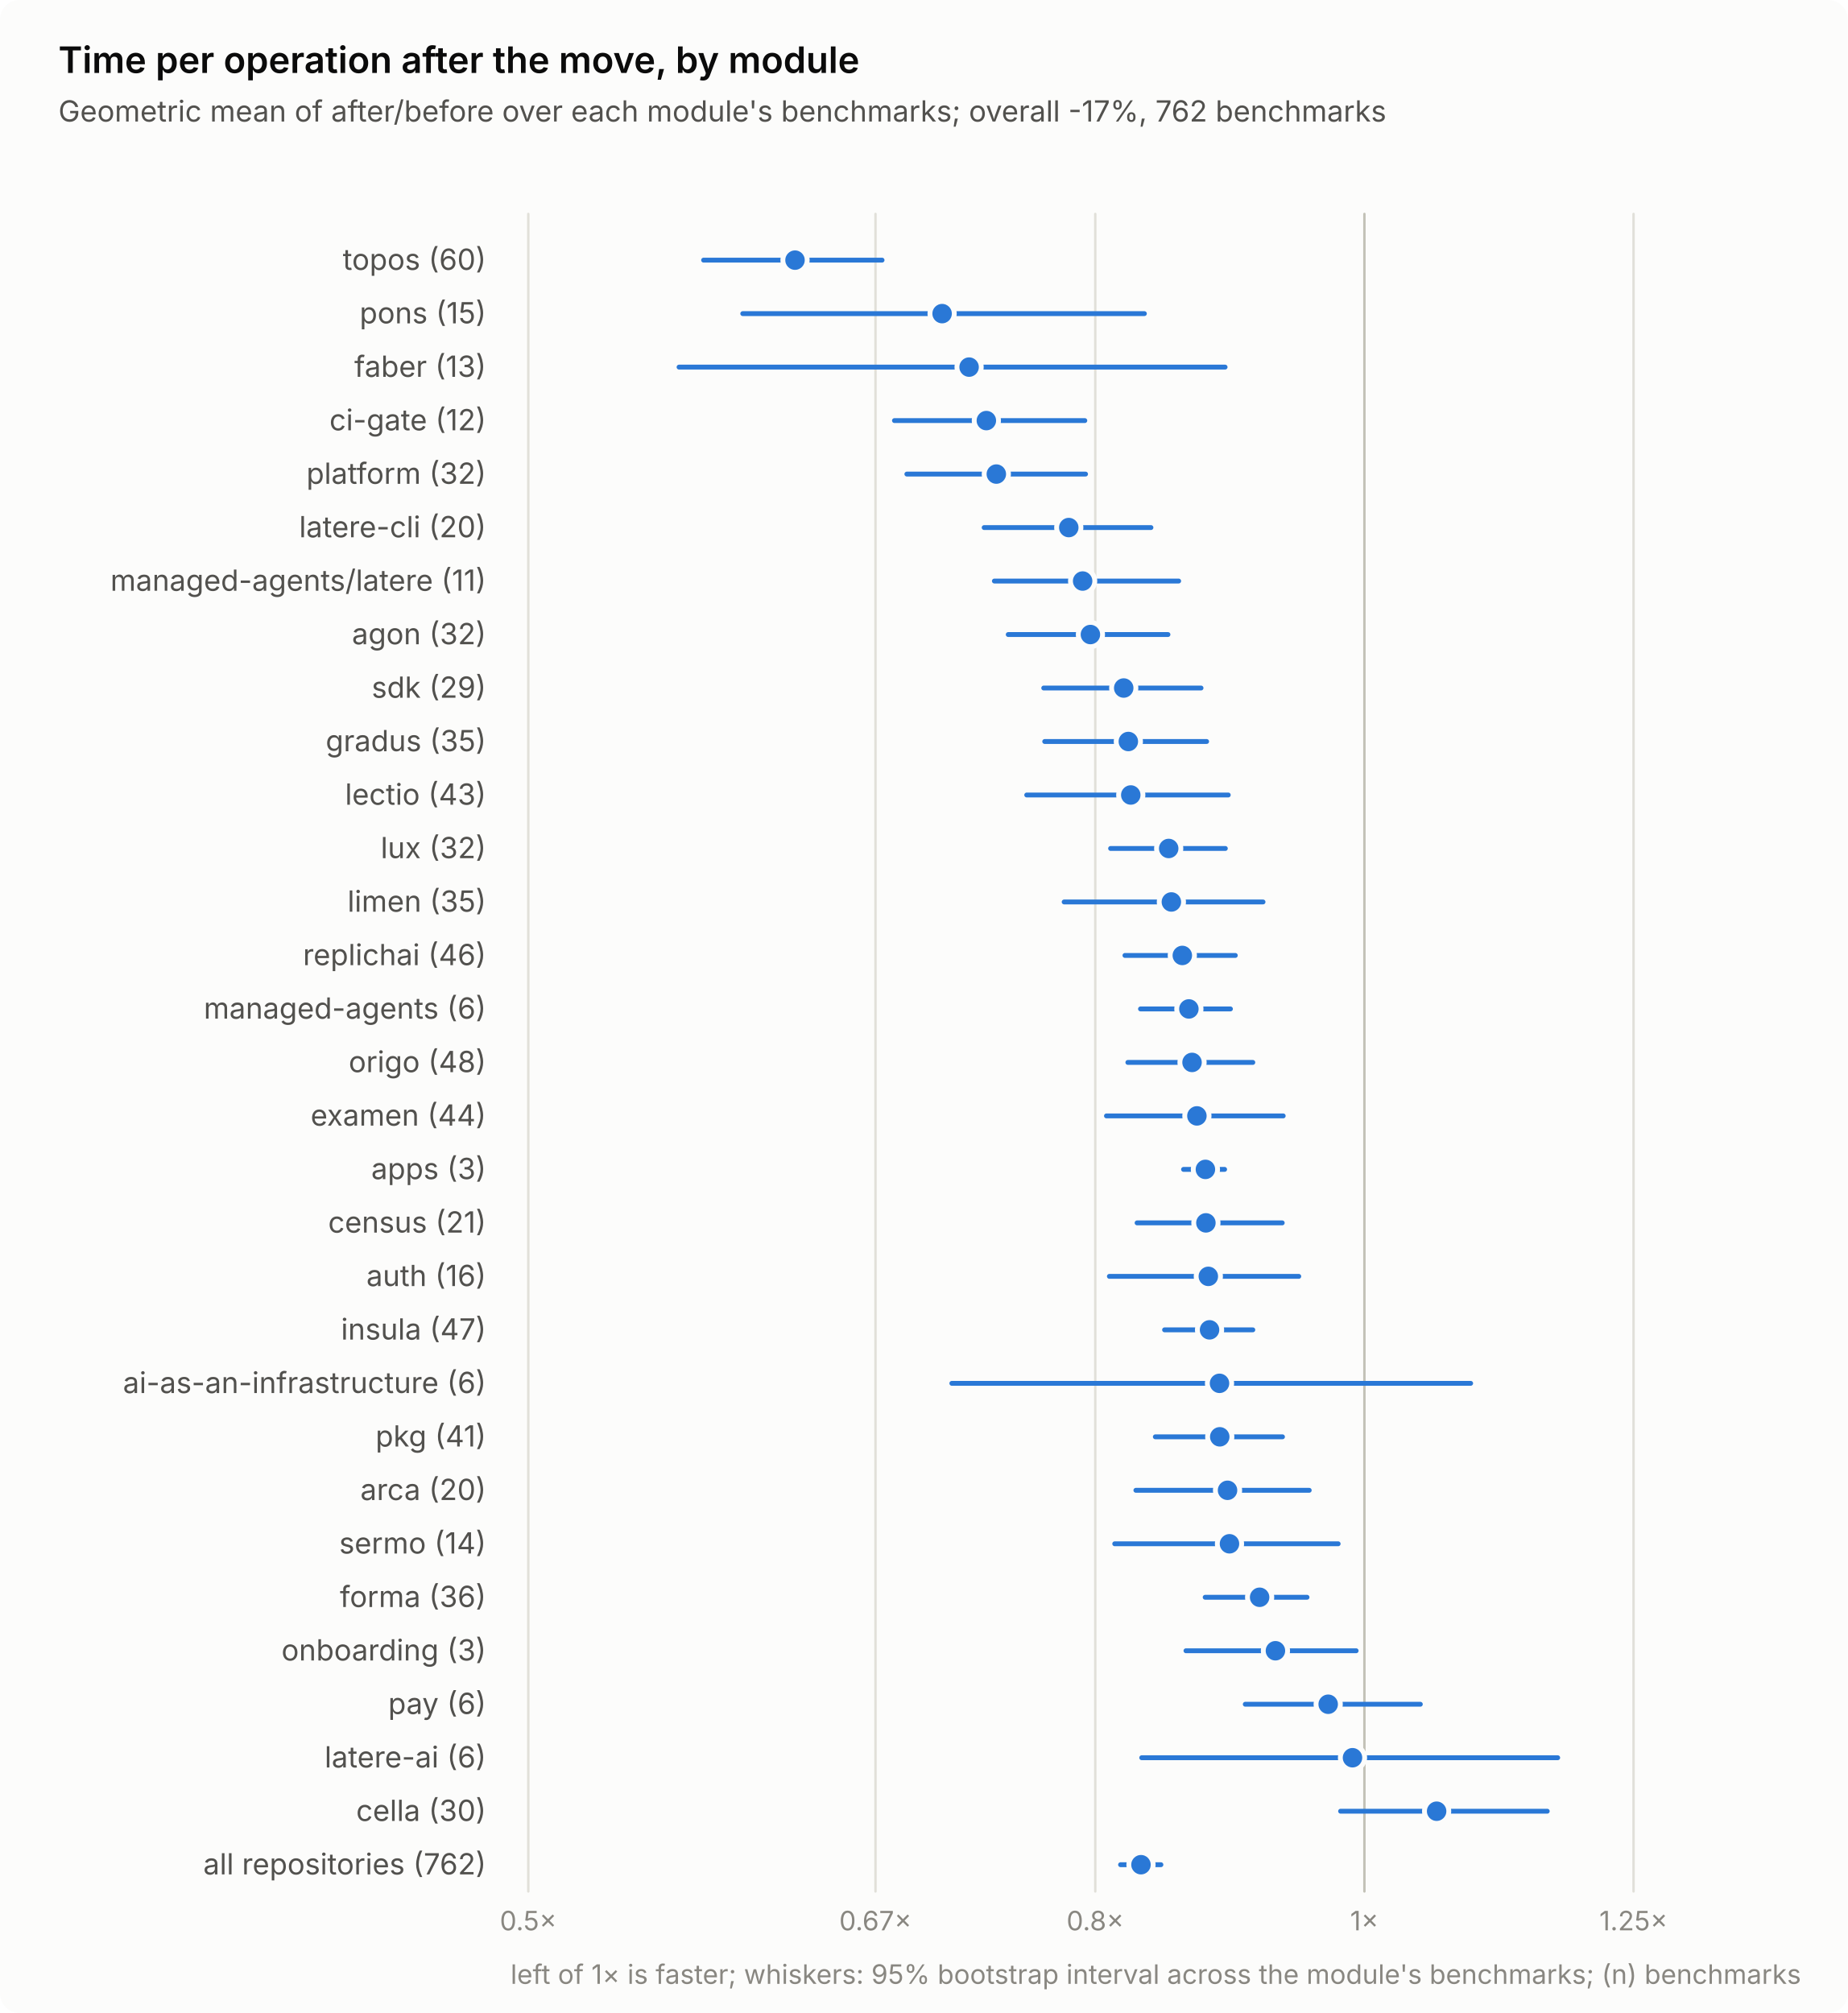
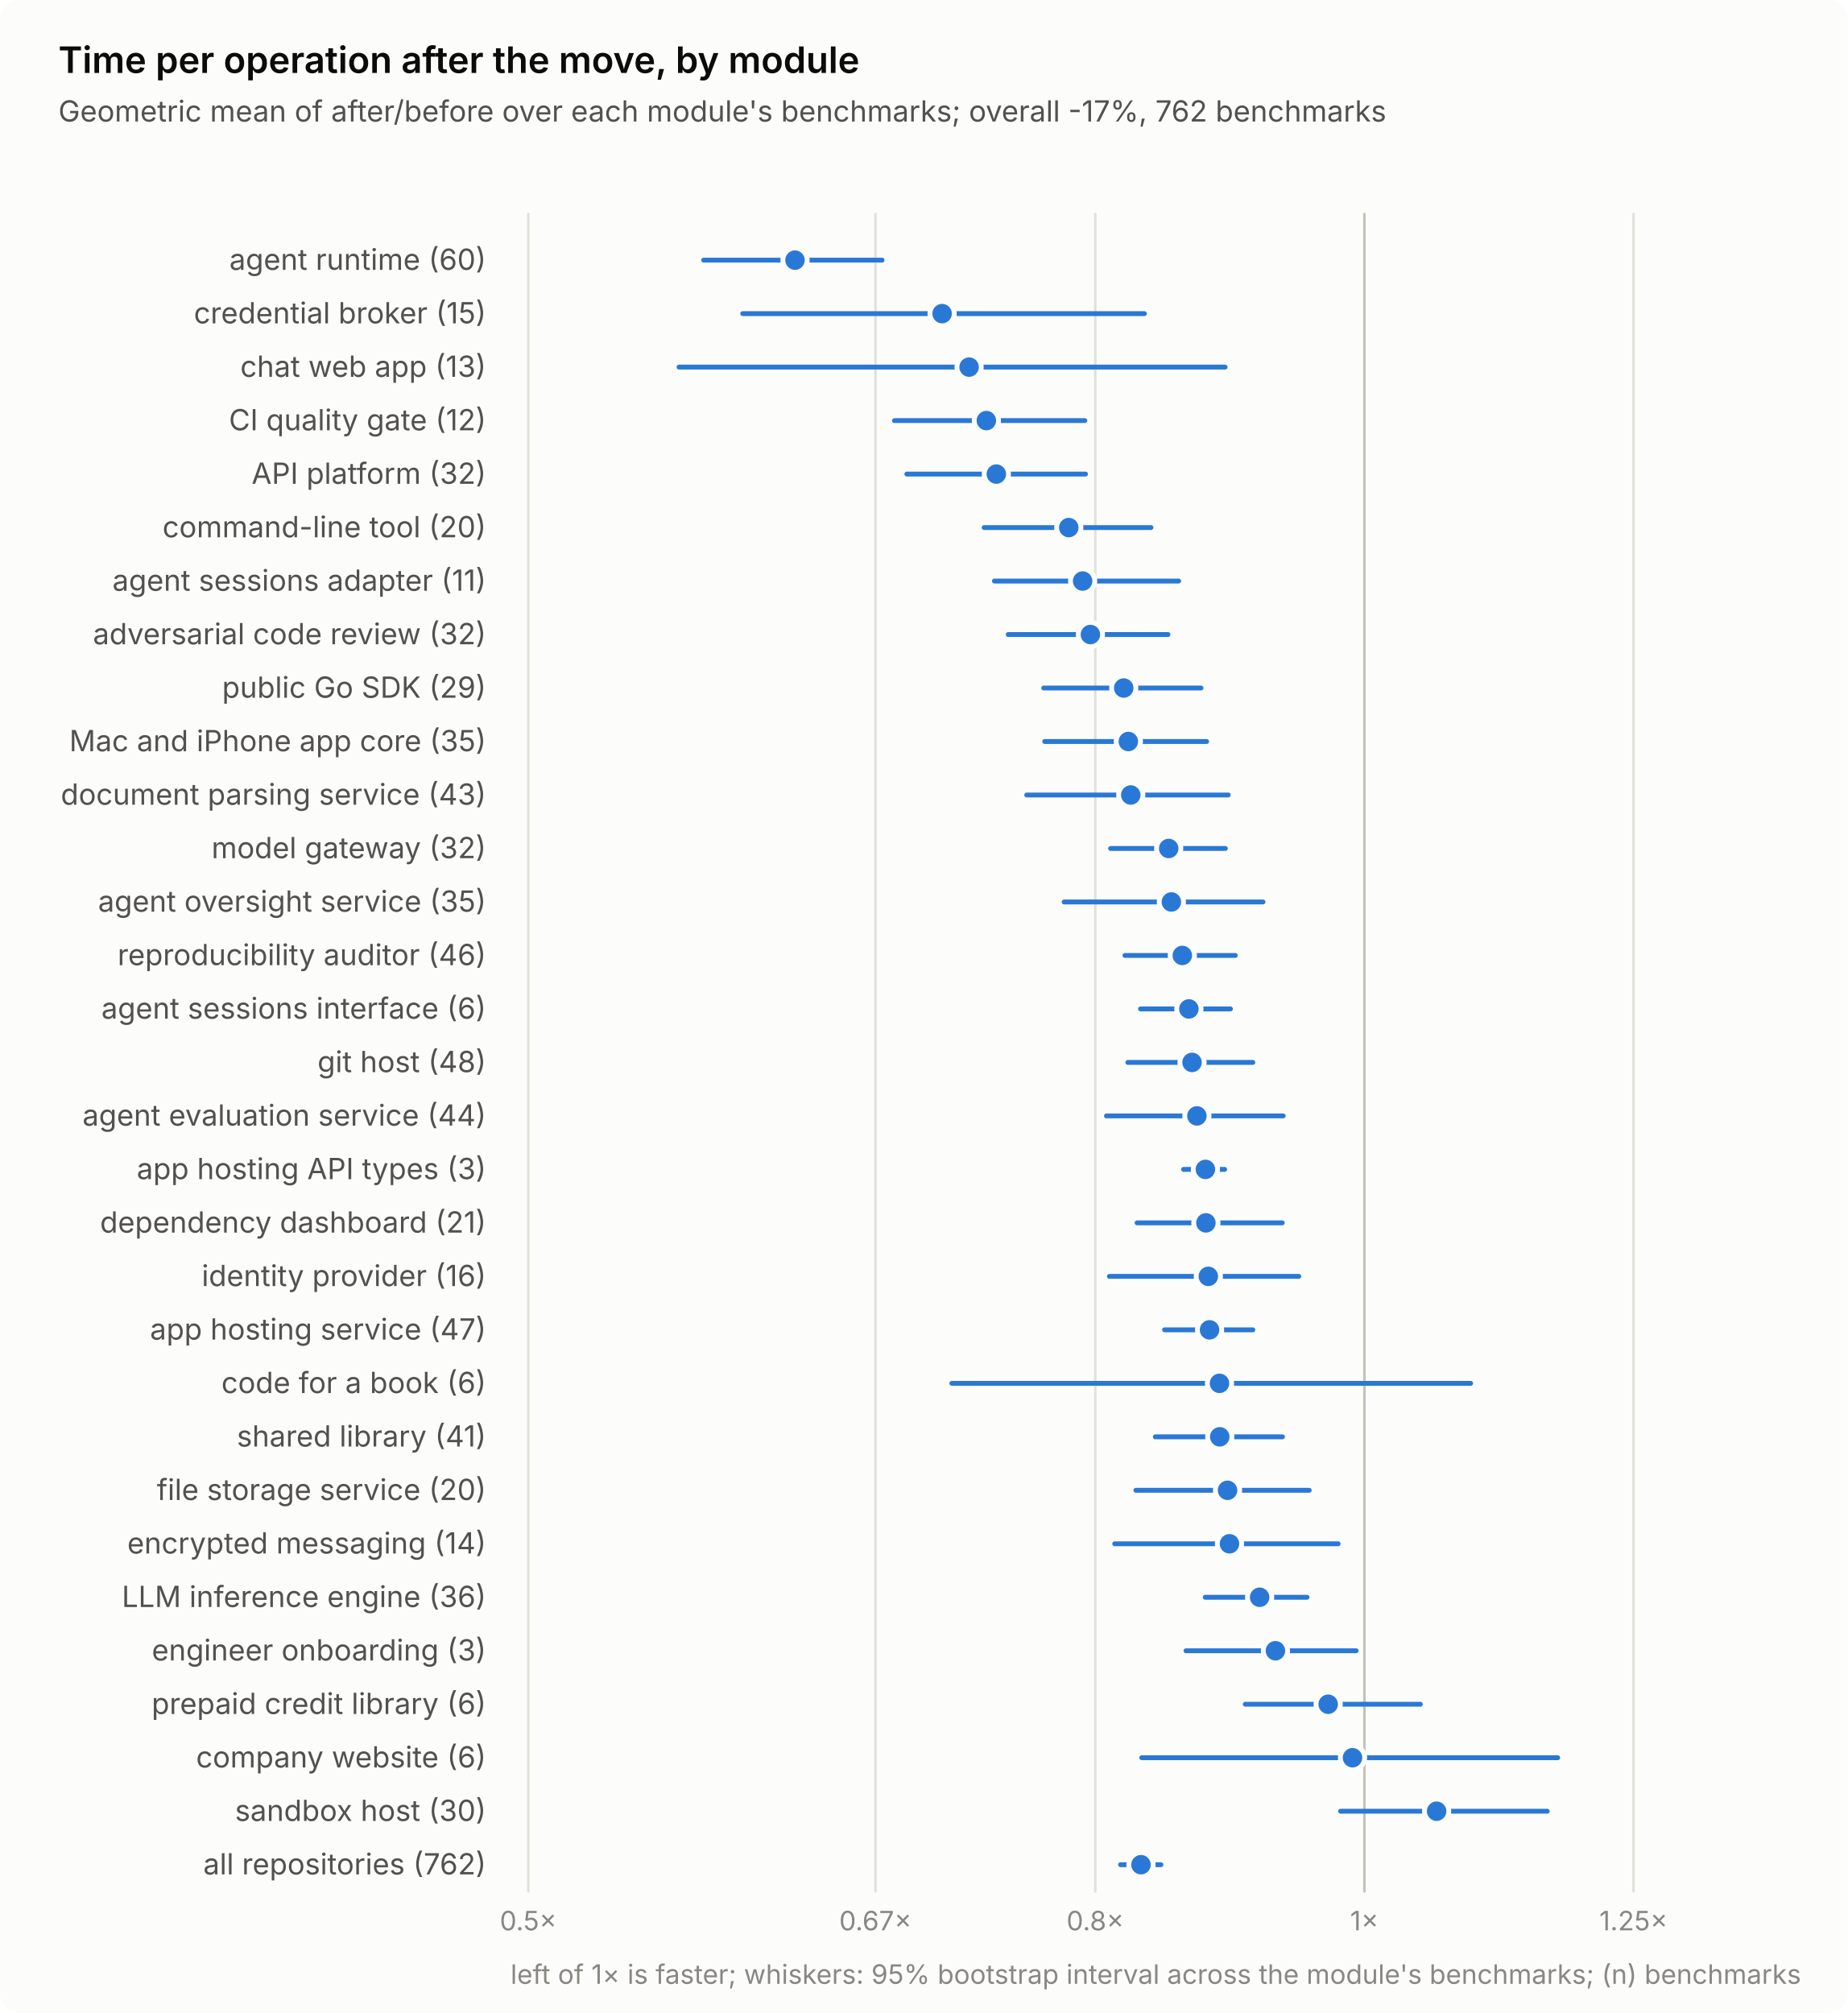
<svg xmlns="http://www.w3.org/2000/svg" viewBox="0 0 760 828" width="760" height="828" font-family="system-ui, -apple-system, &quot;Segoe UI&quot;, sans-serif" role="img">
  <rect width="760" height="828" rx="8" fill="#fcfcfb" />
  <text x="24.0" y="30.0" font-size="15" fill="#0b0b0b" text-anchor="start" font-weight="600">Time per operation after the move, by module</text>
  <text x="24.0" y="50.0" font-size="12" fill="#52514e" text-anchor="start" font-weight="400">Geometric mean of after/before over each module's benchmarks; overall -17%, 762 benchmarks</text>
  <line x1="217.3" y1="88.0" x2="217.3" y2="778.0" stroke="#e1e0d9" stroke-width="1" stroke-linecap="round" />
  <text x="217.3" y="794.0" font-size="11" fill="#898781" text-anchor="middle" font-variant-numeric="tabular-nums">0.5×</text>
  <line x1="360.1" y1="88.0" x2="360.1" y2="778.0" stroke="#e1e0d9" stroke-width="1" stroke-linecap="round" />
  <text x="360.1" y="794.0" font-size="11" fill="#898781" text-anchor="middle" font-variant-numeric="tabular-nums">0.67×</text>
  <line x1="450.5" y1="88.0" x2="450.5" y2="778.0" stroke="#e1e0d9" stroke-width="1" stroke-linecap="round" />
  <text x="450.5" y="794.0" font-size="11" fill="#898781" text-anchor="middle" font-variant-numeric="tabular-nums">0.8×</text>
  <line x1="561.2" y1="88.0" x2="561.2" y2="778.0" stroke="#c3c2b7" stroke-width="1" stroke-linecap="round" />
  <text x="561.2" y="794.0" font-size="11" fill="#898781" text-anchor="middle" font-variant-numeric="tabular-nums">1×</text>
  <line x1="671.9" y1="88.0" x2="671.9" y2="778.0" stroke="#e1e0d9" stroke-width="1" stroke-linecap="round" />
  <text x="671.9" y="794.0" font-size="11" fill="#898781" text-anchor="middle" font-variant-numeric="tabular-nums">1.25×</text>
-   <text x="200.0" y="111.0" font-size="12" fill="#52514e" text-anchor="end" font-weight="400">topos (60)</text>
+   <text x="200.0" y="111.0" font-size="12" fill="#52514e" text-anchor="end" font-weight="400">agent runtime (60)</text>
  <line x1="289.4" y1="107.0" x2="362.8" y2="107.0" stroke="#2a78d6" stroke-width="2" stroke-linecap="round" />
  <circle cx="327.0" cy="107.0" r="5" fill="#2a78d6" stroke="#fcfcfb" stroke-width="2" />
-   <text x="200.0" y="133.0" font-size="12" fill="#52514e" text-anchor="end" font-weight="400">pons (15)</text>
+   <text x="200.0" y="133.0" font-size="12" fill="#52514e" text-anchor="end" font-weight="400">credential broker (15)</text>
  <line x1="305.5" y1="129.0" x2="470.7" y2="129.0" stroke="#2a78d6" stroke-width="2" stroke-linecap="round" />
  <circle cx="387.5" cy="129.0" r="5" fill="#2a78d6" stroke="#fcfcfb" stroke-width="2" />
-   <text x="200.0" y="155.0" font-size="12" fill="#52514e" text-anchor="end" font-weight="400">faber (13)</text>
+   <text x="200.0" y="155.0" font-size="12" fill="#52514e" text-anchor="end" font-weight="400">chat web app (13)</text>
  <line x1="279.3" y1="151.0" x2="503.9" y2="151.0" stroke="#2a78d6" stroke-width="2" stroke-linecap="round" />
  <circle cx="398.6" cy="151.0" r="5" fill="#2a78d6" stroke="#fcfcfb" stroke-width="2" />
-   <text x="200.0" y="177.0" font-size="12" fill="#52514e" text-anchor="end" font-weight="400">ci-gate (12)</text>
+   <text x="200.0" y="177.0" font-size="12" fill="#52514e" text-anchor="end" font-weight="400">CI quality gate (12)</text>
  <line x1="367.9" y1="173.0" x2="446.2" y2="173.0" stroke="#2a78d6" stroke-width="2" stroke-linecap="round" />
  <circle cx="405.7" cy="173.0" r="5" fill="#2a78d6" stroke="#fcfcfb" stroke-width="2" />
-   <text x="200.0" y="199.0" font-size="12" fill="#52514e" text-anchor="end" font-weight="400">platform (32)</text>
+   <text x="200.0" y="199.0" font-size="12" fill="#52514e" text-anchor="end" font-weight="400">API platform (32)</text>
  <line x1="373.0" y1="195.0" x2="446.5" y2="195.0" stroke="#2a78d6" stroke-width="2" stroke-linecap="round" />
  <circle cx="409.8" cy="195.0" r="5" fill="#2a78d6" stroke="#fcfcfb" stroke-width="2" />
-   <text x="200.0" y="221.0" font-size="12" fill="#52514e" text-anchor="end" font-weight="400">latere-cli (20)</text>
+   <text x="200.0" y="221.0" font-size="12" fill="#52514e" text-anchor="end" font-weight="400">command-line tool (20)</text>
  <line x1="404.8" y1="217.0" x2="473.4" y2="217.0" stroke="#2a78d6" stroke-width="2" stroke-linecap="round" />
  <circle cx="439.6" cy="217.0" r="5" fill="#2a78d6" stroke="#fcfcfb" stroke-width="2" />
-   <text x="200.0" y="243.0" font-size="12" fill="#52514e" text-anchor="end" font-weight="400">managed-agents/latere (11)</text>
+   <text x="200.0" y="243.0" font-size="12" fill="#52514e" text-anchor="end" font-weight="400">agent sessions adapter (11)</text>
  <line x1="409.0" y1="239.0" x2="484.8" y2="239.0" stroke="#2a78d6" stroke-width="2" stroke-linecap="round" />
  <circle cx="445.3" cy="239.0" r="5" fill="#2a78d6" stroke="#fcfcfb" stroke-width="2" />
-   <text x="200.0" y="265.0" font-size="12" fill="#52514e" text-anchor="end" font-weight="400">agon (32)</text>
+   <text x="200.0" y="265.0" font-size="12" fill="#52514e" text-anchor="end" font-weight="400">adversarial code review (32)</text>
  <line x1="414.7" y1="261.0" x2="480.4" y2="261.0" stroke="#2a78d6" stroke-width="2" stroke-linecap="round" />
  <circle cx="448.5" cy="261.0" r="5" fill="#2a78d6" stroke="#fcfcfb" stroke-width="2" />
-   <text x="200.0" y="287.0" font-size="12" fill="#52514e" text-anchor="end" font-weight="400">sdk (29)</text>
+   <text x="200.0" y="287.0" font-size="12" fill="#52514e" text-anchor="end" font-weight="400">public Go SDK (29)</text>
  <line x1="429.3" y1="283.0" x2="494.0" y2="283.0" stroke="#2a78d6" stroke-width="2" stroke-linecap="round" />
  <circle cx="462.2" cy="283.0" r="5" fill="#2a78d6" stroke="#fcfcfb" stroke-width="2" />
-   <text x="200.0" y="309.0" font-size="12" fill="#52514e" text-anchor="end" font-weight="400">gradus (35)</text>
+   <text x="200.0" y="309.0" font-size="12" fill="#52514e" text-anchor="end" font-weight="400">Mac and iPhone app core (35)</text>
  <line x1="429.7" y1="305.0" x2="496.3" y2="305.0" stroke="#2a78d6" stroke-width="2" stroke-linecap="round" />
  <circle cx="464.1" cy="305.0" r="5" fill="#2a78d6" stroke="#fcfcfb" stroke-width="2" />
-   <text x="200.0" y="331.0" font-size="12" fill="#52514e" text-anchor="end" font-weight="400">lectio (43)</text>
+   <text x="200.0" y="331.0" font-size="12" fill="#52514e" text-anchor="end" font-weight="400">document parsing service (43)</text>
  <line x1="422.3" y1="327.0" x2="505.2" y2="327.0" stroke="#2a78d6" stroke-width="2" stroke-linecap="round" />
  <circle cx="465.1" cy="327.0" r="5" fill="#2a78d6" stroke="#fcfcfb" stroke-width="2" />
-   <text x="200.0" y="353.0" font-size="12" fill="#52514e" text-anchor="end" font-weight="400">lux (32)</text>
+   <text x="200.0" y="353.0" font-size="12" fill="#52514e" text-anchor="end" font-weight="400">model gateway (32)</text>
  <line x1="456.8" y1="349.0" x2="504.0" y2="349.0" stroke="#2a78d6" stroke-width="2" stroke-linecap="round" />
  <circle cx="480.7" cy="349.0" r="5" fill="#2a78d6" stroke="#fcfcfb" stroke-width="2" />
-   <text x="200.0" y="375.0" font-size="12" fill="#52514e" text-anchor="end" font-weight="400">limen (35)</text>
+   <text x="200.0" y="375.0" font-size="12" fill="#52514e" text-anchor="end" font-weight="400">agent oversight service (35)</text>
  <line x1="437.7" y1="371.0" x2="519.5" y2="371.0" stroke="#2a78d6" stroke-width="2" stroke-linecap="round" />
  <circle cx="481.8" cy="371.0" r="5" fill="#2a78d6" stroke="#fcfcfb" stroke-width="2" />
-   <text x="200.0" y="397.0" font-size="12" fill="#52514e" text-anchor="end" font-weight="400">replichai (46)</text>
+   <text x="200.0" y="397.0" font-size="12" fill="#52514e" text-anchor="end" font-weight="400">reproducibility auditor (46)</text>
  <line x1="462.7" y1="393.0" x2="508.1" y2="393.0" stroke="#2a78d6" stroke-width="2" stroke-linecap="round" />
  <circle cx="486.3" cy="393.0" r="5" fill="#2a78d6" stroke="#fcfcfb" stroke-width="2" />
-   <text x="200.0" y="419.0" font-size="12" fill="#52514e" text-anchor="end" font-weight="400">managed-agents (6)</text>
+   <text x="200.0" y="419.0" font-size="12" fill="#52514e" text-anchor="end" font-weight="400">agent sessions interface (6)</text>
  <line x1="469.1" y1="415.0" x2="506.1" y2="415.0" stroke="#2a78d6" stroke-width="2" stroke-linecap="round" />
  <circle cx="489.0" cy="415.0" r="5" fill="#2a78d6" stroke="#fcfcfb" stroke-width="2" />
-   <text x="200.0" y="441.0" font-size="12" fill="#52514e" text-anchor="end" font-weight="400">origo (48)</text>
+   <text x="200.0" y="441.0" font-size="12" fill="#52514e" text-anchor="end" font-weight="400">git host (48)</text>
  <line x1="463.9" y1="437.0" x2="515.3" y2="437.0" stroke="#2a78d6" stroke-width="2" stroke-linecap="round" />
  <circle cx="490.3" cy="437.0" r="5" fill="#2a78d6" stroke="#fcfcfb" stroke-width="2" />
-   <text x="200.0" y="463.0" font-size="12" fill="#52514e" text-anchor="end" font-weight="400">examen (44)</text>
+   <text x="200.0" y="463.0" font-size="12" fill="#52514e" text-anchor="end" font-weight="400">agent evaluation service (44)</text>
  <line x1="455.1" y1="459.0" x2="527.8" y2="459.0" stroke="#2a78d6" stroke-width="2" stroke-linecap="round" />
  <circle cx="492.3" cy="459.0" r="5" fill="#2a78d6" stroke="#fcfcfb" stroke-width="2" />
-   <text x="200.0" y="485.0" font-size="12" fill="#52514e" text-anchor="end" font-weight="400">apps (3)</text>
+   <text x="200.0" y="485.0" font-size="12" fill="#52514e" text-anchor="end" font-weight="400">app hosting API types (3)</text>
  <line x1="486.8" y1="481.0" x2="503.7" y2="481.0" stroke="#2a78d6" stroke-width="2" stroke-linecap="round" />
  <circle cx="495.8" cy="481.0" r="5" fill="#2a78d6" stroke="#fcfcfb" stroke-width="2" />
-   <text x="200.0" y="507.0" font-size="12" fill="#52514e" text-anchor="end" font-weight="400">census (21)</text>
+   <text x="200.0" y="507.0" font-size="12" fill="#52514e" text-anchor="end" font-weight="400">dependency dashboard (21)</text>
  <line x1="467.7" y1="503.0" x2="527.4" y2="503.0" stroke="#2a78d6" stroke-width="2" stroke-linecap="round" />
  <circle cx="496.0" cy="503.0" r="5" fill="#2a78d6" stroke="#fcfcfb" stroke-width="2" />
-   <text x="200.0" y="529.0" font-size="12" fill="#52514e" text-anchor="end" font-weight="400">auth (16)</text>
+   <text x="200.0" y="529.0" font-size="12" fill="#52514e" text-anchor="end" font-weight="400">identity provider (16)</text>
  <line x1="456.3" y1="525.0" x2="534.2" y2="525.0" stroke="#2a78d6" stroke-width="2" stroke-linecap="round" />
  <circle cx="497.0" cy="525.0" r="5" fill="#2a78d6" stroke="#fcfcfb" stroke-width="2" />
-   <text x="200.0" y="551.0" font-size="12" fill="#52514e" text-anchor="end" font-weight="400">insula (47)</text>
+   <text x="200.0" y="551.0" font-size="12" fill="#52514e" text-anchor="end" font-weight="400">app hosting service (47)</text>
  <line x1="479.0" y1="547.0" x2="515.3" y2="547.0" stroke="#2a78d6" stroke-width="2" stroke-linecap="round" />
  <circle cx="497.5" cy="547.0" r="5" fill="#2a78d6" stroke="#fcfcfb" stroke-width="2" />
-   <text x="200.0" y="573.0" font-size="12" fill="#52514e" text-anchor="end" font-weight="400">ai-as-an-infrastructure (6)</text>
+   <text x="200.0" y="573.0" font-size="12" fill="#52514e" text-anchor="end" font-weight="400">code for a book (6)</text>
  <line x1="391.5" y1="569.0" x2="604.9" y2="569.0" stroke="#2a78d6" stroke-width="2" stroke-linecap="round" />
  <circle cx="501.6" cy="569.0" r="5" fill="#2a78d6" stroke="#fcfcfb" stroke-width="2" />
-   <text x="200.0" y="595.0" font-size="12" fill="#52514e" text-anchor="end" font-weight="400">pkg (41)</text>
+   <text x="200.0" y="595.0" font-size="12" fill="#52514e" text-anchor="end" font-weight="400">shared library (41)</text>
  <line x1="475.2" y1="591.0" x2="527.5" y2="591.0" stroke="#2a78d6" stroke-width="2" stroke-linecap="round" />
  <circle cx="501.7" cy="591.0" r="5" fill="#2a78d6" stroke="#fcfcfb" stroke-width="2" />
-   <text x="200.0" y="617.0" font-size="12" fill="#52514e" text-anchor="end" font-weight="400">arca (20)</text>
+   <text x="200.0" y="617.0" font-size="12" fill="#52514e" text-anchor="end" font-weight="400">file storage service (20)</text>
  <line x1="467.2" y1="613.0" x2="538.5" y2="613.0" stroke="#2a78d6" stroke-width="2" stroke-linecap="round" />
  <circle cx="504.9" cy="613.0" r="5" fill="#2a78d6" stroke="#fcfcfb" stroke-width="2" />
-   <text x="200.0" y="639.0" font-size="12" fill="#52514e" text-anchor="end" font-weight="400">sermo (14)</text>
+   <text x="200.0" y="639.0" font-size="12" fill="#52514e" text-anchor="end" font-weight="400">encrypted messaging (14)</text>
  <line x1="458.5" y1="635.0" x2="550.4" y2="635.0" stroke="#2a78d6" stroke-width="2" stroke-linecap="round" />
  <circle cx="505.7" cy="635.0" r="5" fill="#2a78d6" stroke="#fcfcfb" stroke-width="2" />
-   <text x="200.0" y="661.0" font-size="12" fill="#52514e" text-anchor="end" font-weight="400">forma (36)</text>
+   <text x="200.0" y="661.0" font-size="12" fill="#52514e" text-anchor="end" font-weight="400">LLM inference engine (36)</text>
  <line x1="495.7" y1="657.0" x2="537.6" y2="657.0" stroke="#2a78d6" stroke-width="2" stroke-linecap="round" />
  <circle cx="518.1" cy="657.0" r="5" fill="#2a78d6" stroke="#fcfcfb" stroke-width="2" />
-   <text x="200.0" y="683.0" font-size="12" fill="#52514e" text-anchor="end" font-weight="400">onboarding (3)</text>
+   <text x="200.0" y="683.0" font-size="12" fill="#52514e" text-anchor="end" font-weight="400">engineer onboarding (3)</text>
  <line x1="487.8" y1="679.0" x2="557.8" y2="679.0" stroke="#2a78d6" stroke-width="2" stroke-linecap="round" />
  <circle cx="524.6" cy="679.0" r="5" fill="#2a78d6" stroke="#fcfcfb" stroke-width="2" />
-   <text x="200.0" y="705.0" font-size="12" fill="#52514e" text-anchor="end" font-weight="400">pay (6)</text>
+   <text x="200.0" y="705.0" font-size="12" fill="#52514e" text-anchor="end" font-weight="400">prepaid credit library (6)</text>
  <line x1="512.2" y1="701.0" x2="584.2" y2="701.0" stroke="#2a78d6" stroke-width="2" stroke-linecap="round" />
  <circle cx="546.3" cy="701.0" r="5" fill="#2a78d6" stroke="#fcfcfb" stroke-width="2" />
-   <text x="200.0" y="727.0" font-size="12" fill="#52514e" text-anchor="end" font-weight="400">latere-ai (6)</text>
+   <text x="200.0" y="727.0" font-size="12" fill="#52514e" text-anchor="end" font-weight="400">company website (6)</text>
  <line x1="469.6" y1="723.0" x2="640.7" y2="723.0" stroke="#2a78d6" stroke-width="2" stroke-linecap="round" />
  <circle cx="556.3" cy="723.0" r="5" fill="#2a78d6" stroke="#fcfcfb" stroke-width="2" />
-   <text x="200.0" y="749.0" font-size="12" fill="#52514e" text-anchor="end" font-weight="400">cella (30)</text>
+   <text x="200.0" y="749.0" font-size="12" fill="#52514e" text-anchor="end" font-weight="400">sandbox host (30)</text>
  <line x1="551.4" y1="745.0" x2="636.4" y2="745.0" stroke="#2a78d6" stroke-width="2" stroke-linecap="round" />
  <circle cx="590.9" cy="745.0" r="5" fill="#2a78d6" stroke="#fcfcfb" stroke-width="2" />
  <text x="200.0" y="771.0" font-size="12" fill="#52514e" text-anchor="end" font-weight="400">all repositories (762)</text>
  <line x1="460.9" y1="767.0" x2="477.5" y2="767.0" stroke="#2a78d6" stroke-width="2" stroke-linecap="round" />
  <circle cx="469.3" cy="767.0" r="5" fill="#2a78d6" stroke="#fcfcfb" stroke-width="2" />
  <text x="210.0" y="816.0" font-size="11" fill="#898781" text-anchor="start" font-weight="400">left of 1× is faster; whiskers: 95% bootstrap interval across the module's benchmarks; (n) benchmarks</text>
</svg>
